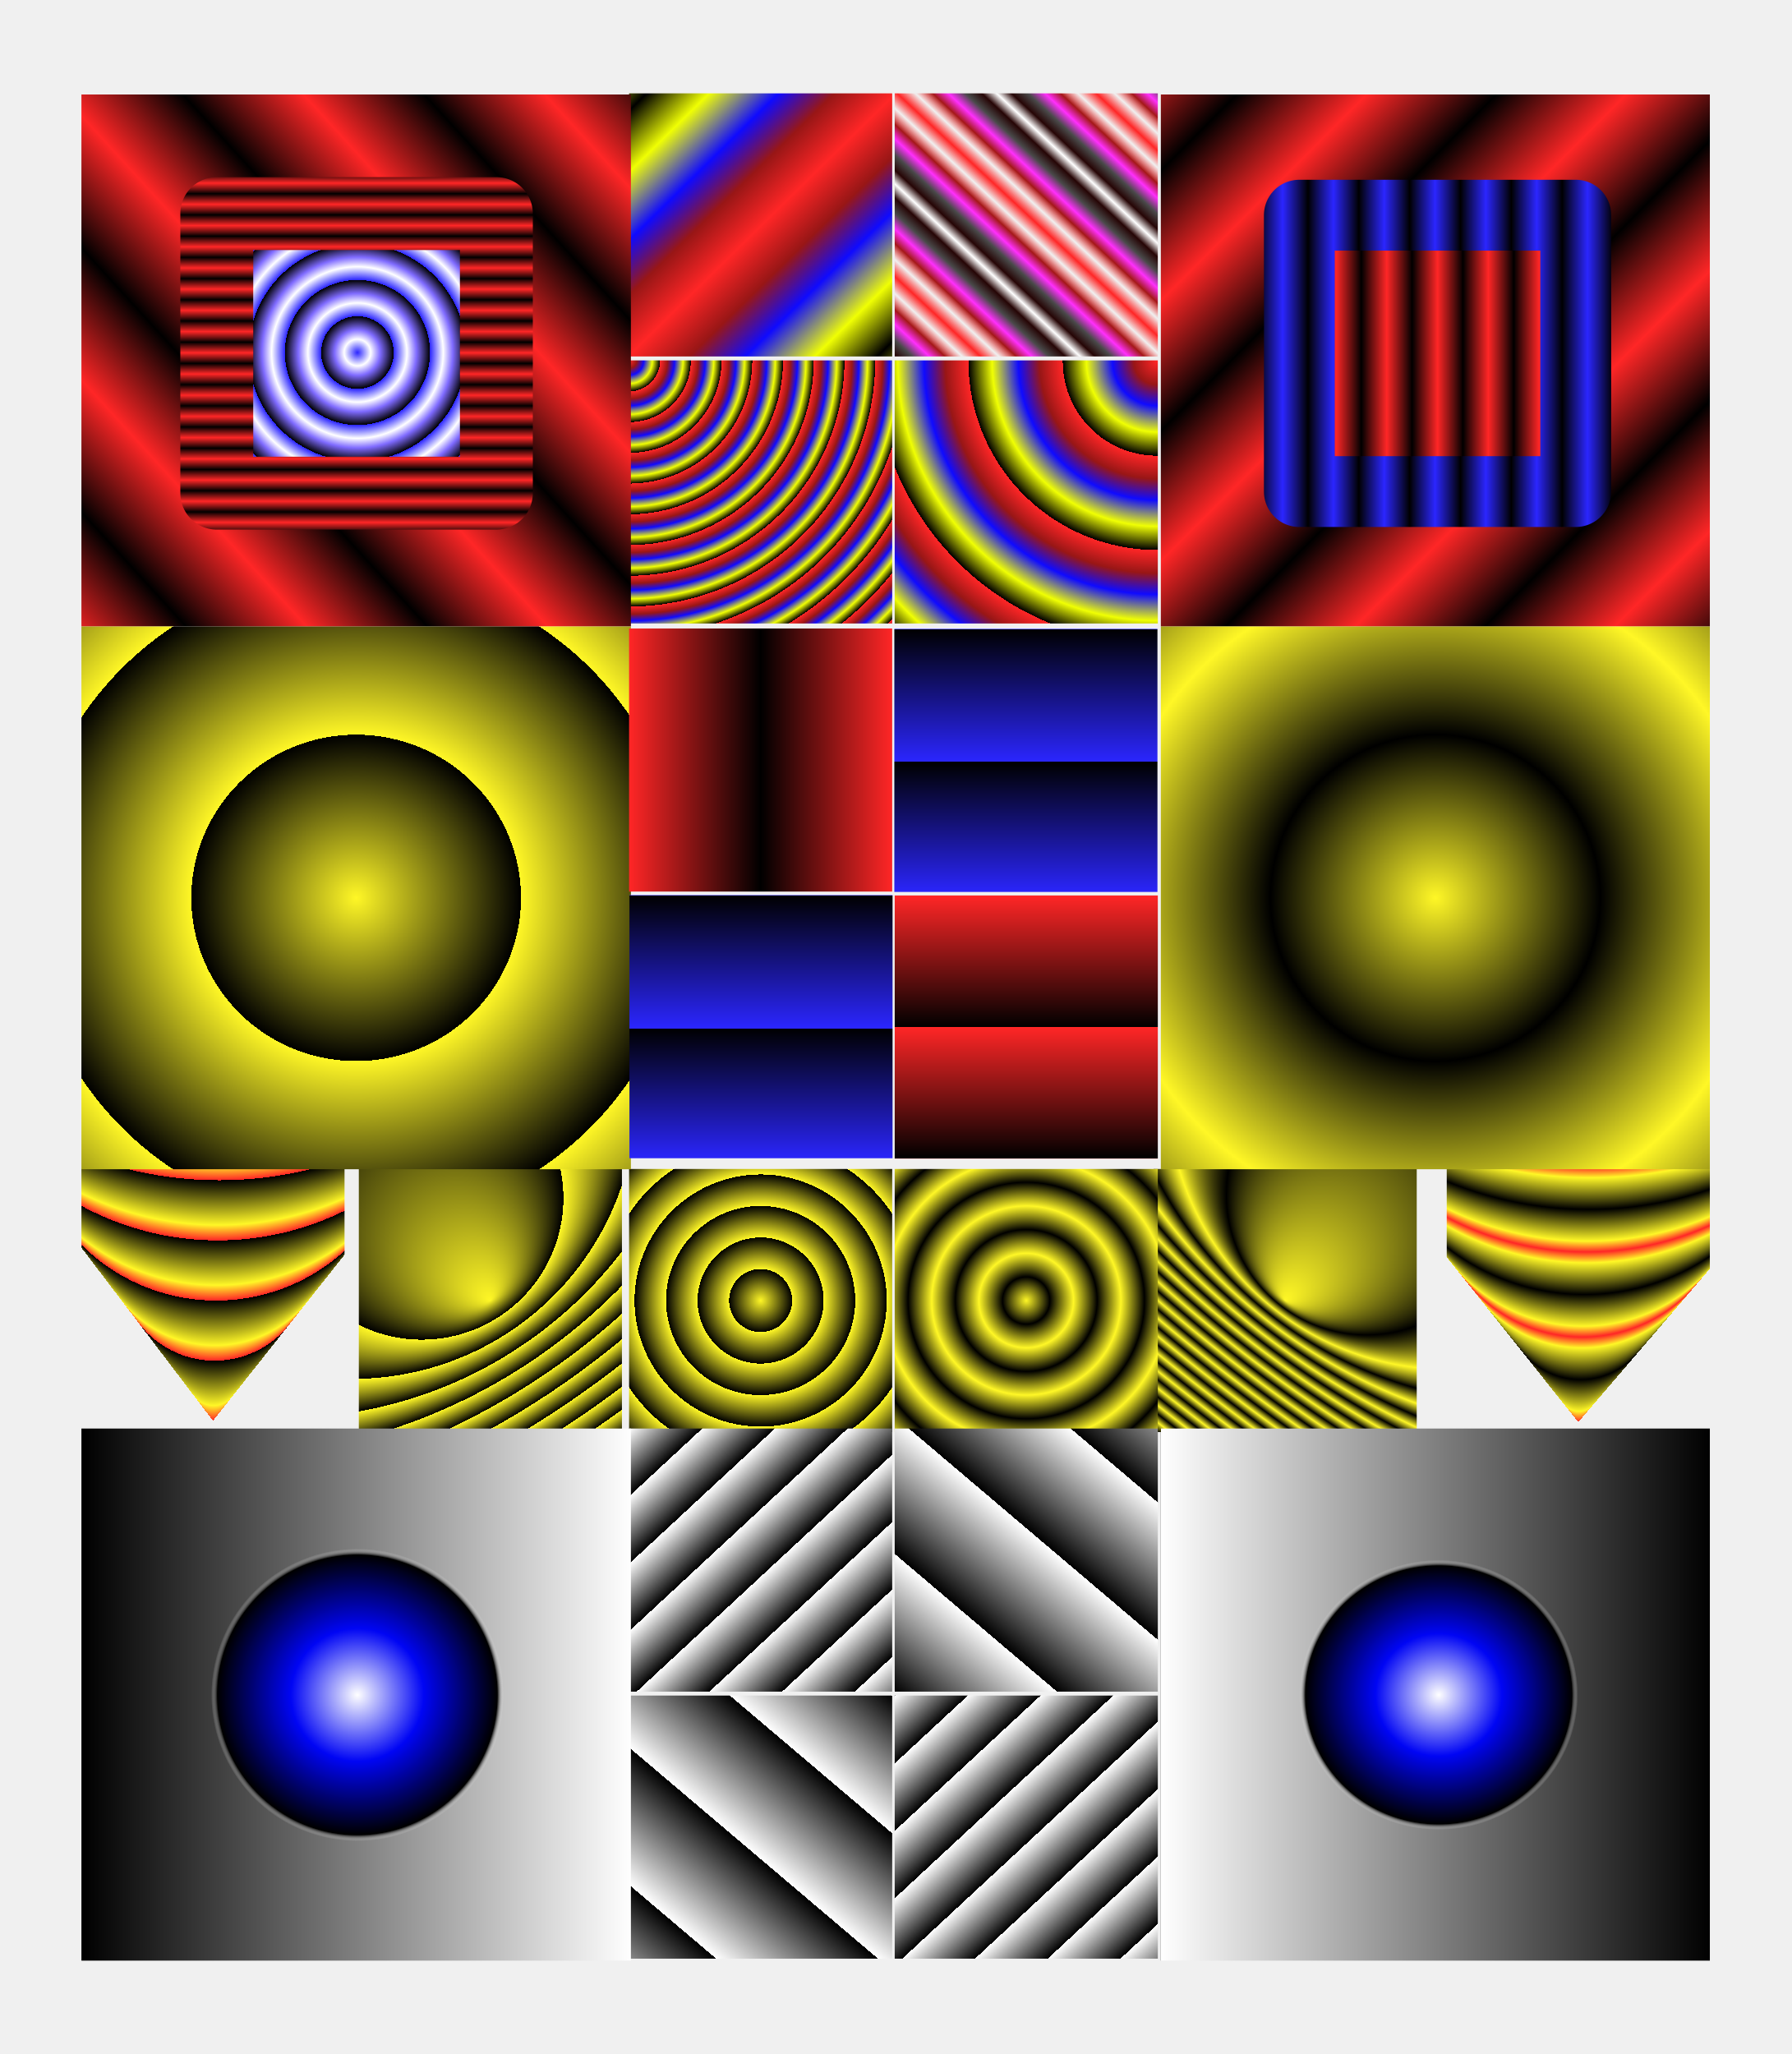
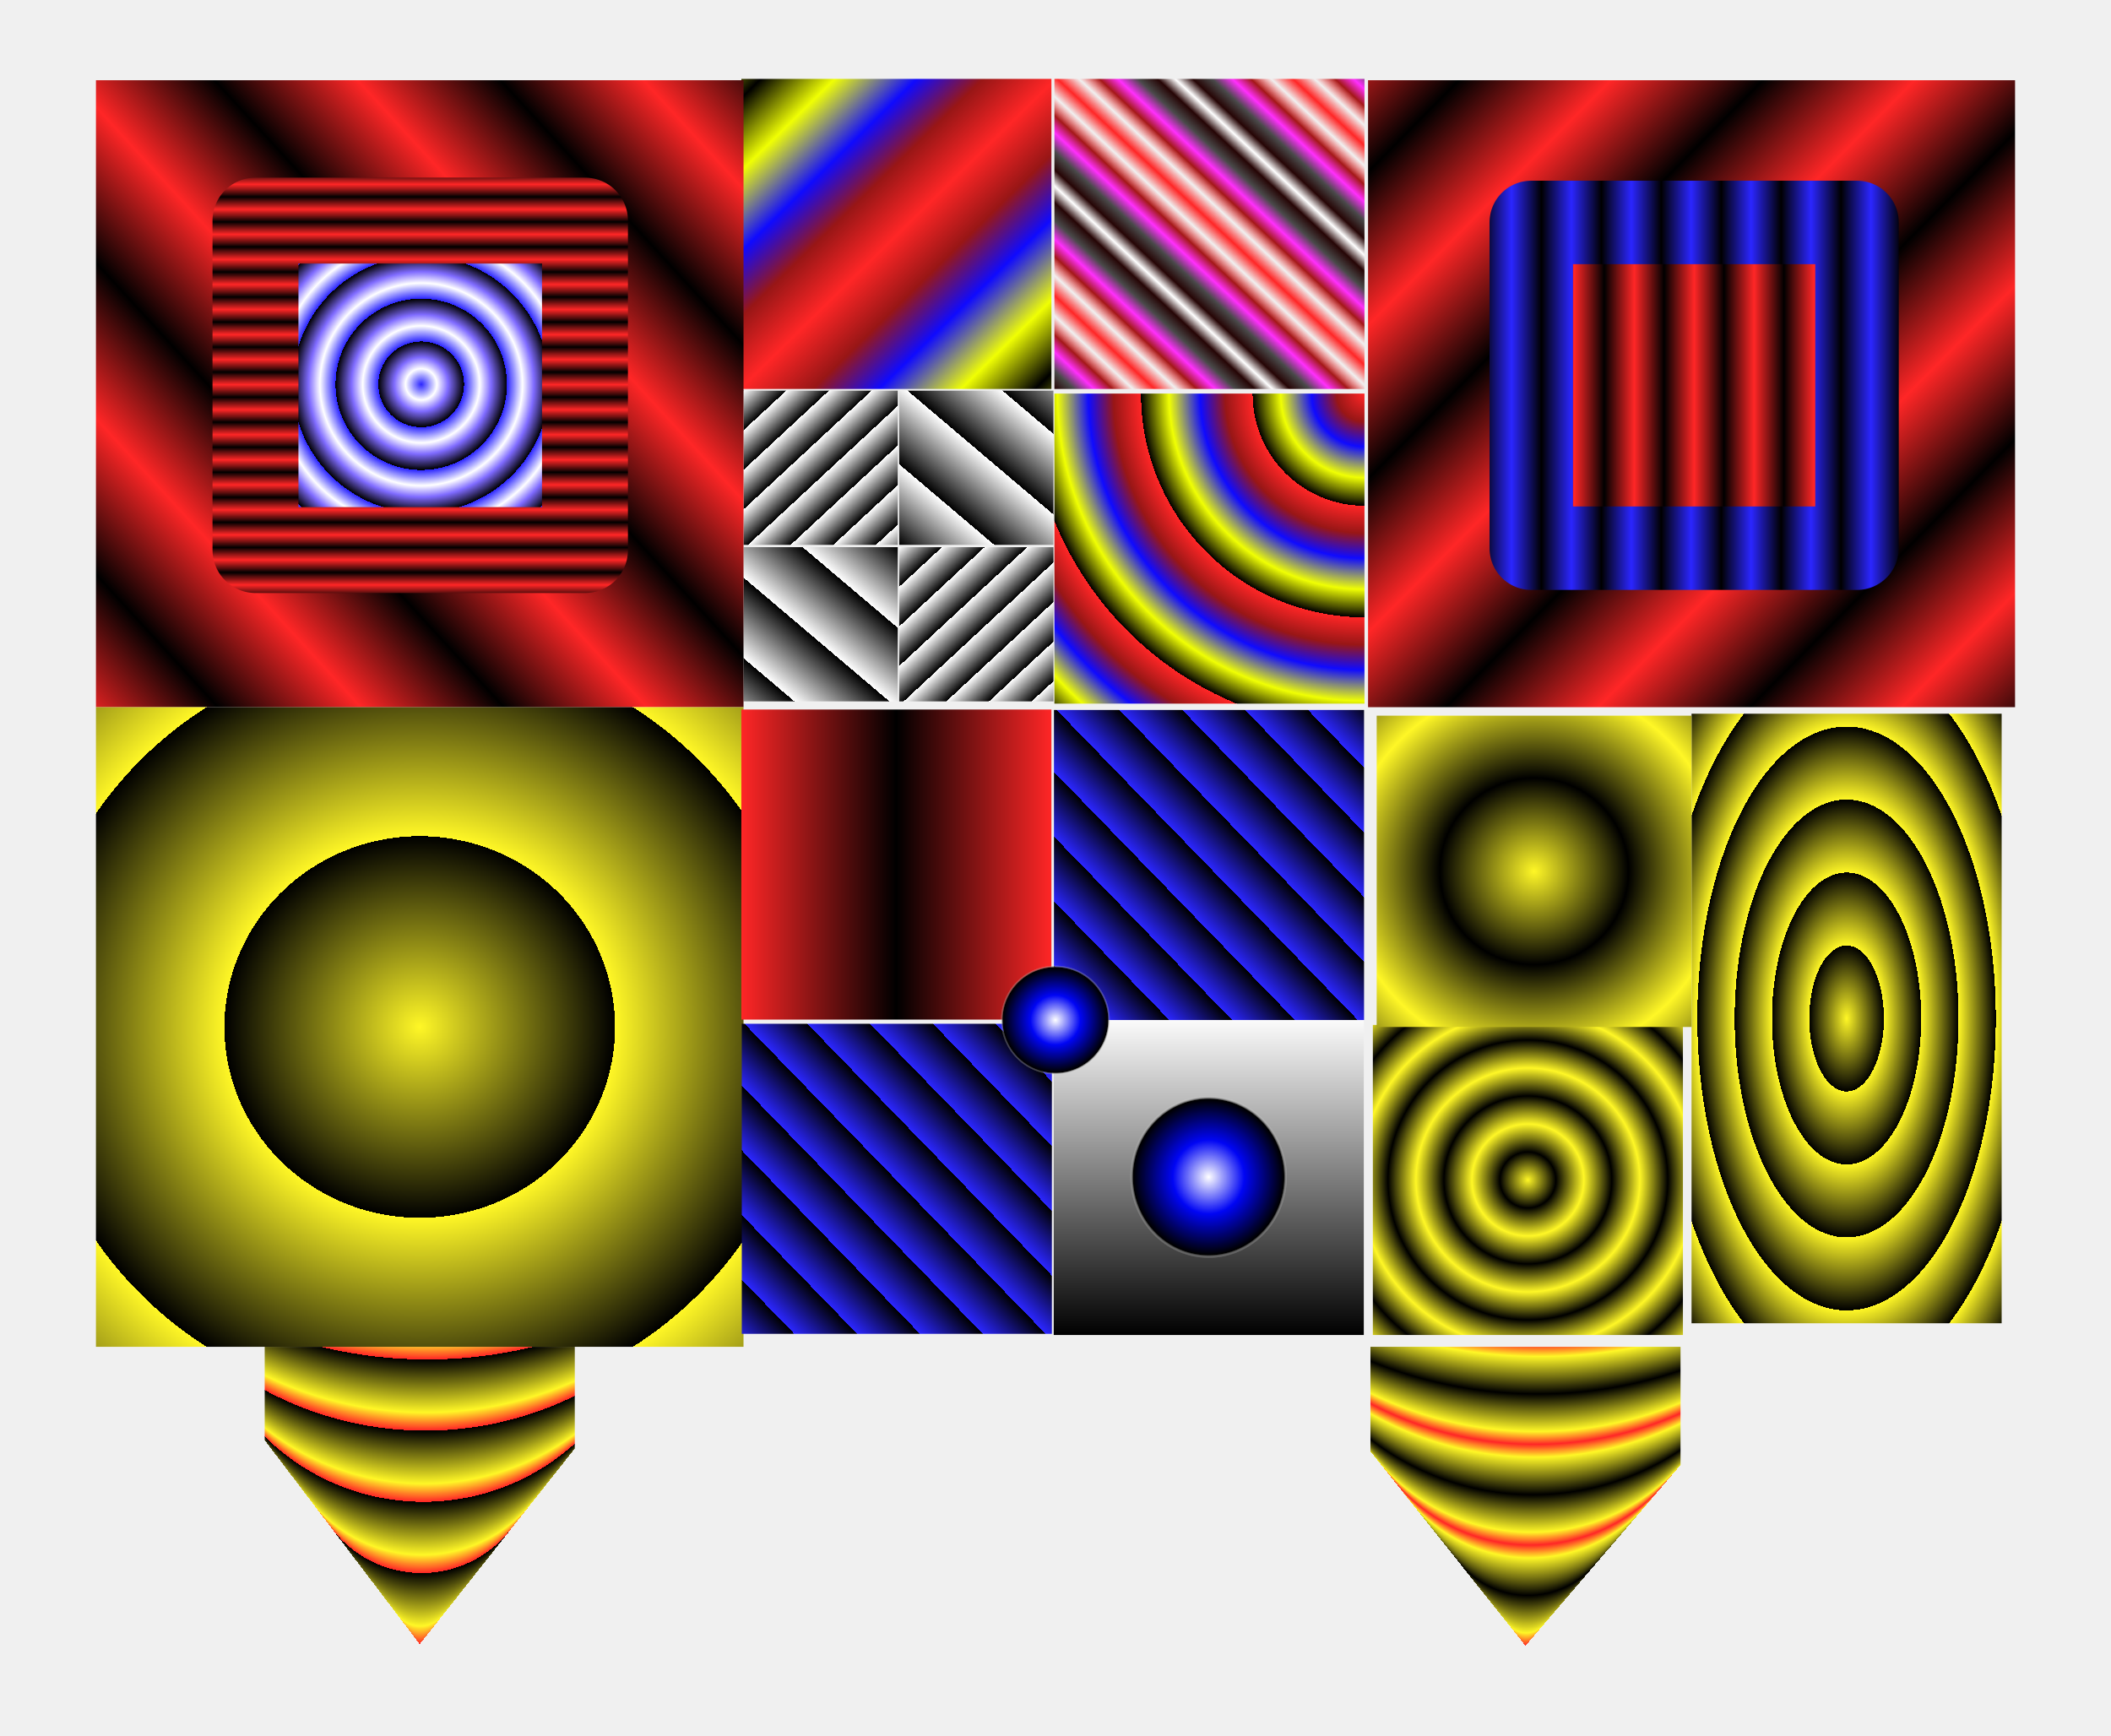
- <svg xmlns="http://www.w3.org/2000/svg" width="100%" height="100%" version="1.1" style="stroke-linecap: round; stroke-linejoin: round;" viewBox="140.805 689.24 859.916 986.09">
-   <defs id="SvgjsDefs2633">
+ <svg xmlns="http://www.w3.org/2000/svg" width="100%" height="100%" version="1.1" style="stroke-linecap: round; stroke-linejoin: round; stroke-miterlimit: 20; " viewBox="140.805 701.921 859.916 707.097">
+   <defs id="SvgjsDefs18687">
    <radialGradient id="SvgjsRadialGradient3561" fx="0.504" fy="0.501" cx="0.504" cy="0.501" r="0.486">
      <stop id="SvgjsStop3562" stop-opacity="1" stop-color="#ffffff" offset="0" />
      <stop id="SvgjsStop3563" stop-opacity="1" stop-color="#0005f4" offset="0.455" />
      <stop id="SvgjsStop3564" stop-opacity="1" stop-color="#000000" offset="0.957" />
      <stop id="SvgjsStop3565" stop-opacity="0" stop-color="#ffffff" offset="1" />
    </radialGradient>
    <linearGradient id="SvgjsLinearGradient1633" spreadMethod="reflect" x1="0.438" y1="0.535" x2="0.561" y2="0.426">
      <stop id="SvgjsStop1634" stop-opacity="1" stop-color="#ff2626" offset="0" />
      <stop id="SvgjsStop1635" stop-opacity="1" stop-color="#000000" offset="1" />
    </linearGradient>
    <linearGradient id="SvgjsLinearGradient1636" spreadMethod="reflect" x1="0.508" y1="0.497" x2="0.974" y2="0.971">
      <stop id="SvgjsStop2701" stop-opacity="1" stop-color="#ff2626" offset="0" />
      <stop id="SvgjsStop2702" stop-opacity="1" stop-color="#981616" offset="0.247" />
      <stop id="SvgjsStop2703" stop-opacity="1" stop-color="#0f0aff" offset="0.471" />
      <stop id="SvgjsStop2704" stop-opacity="1" stop-color="#f0ff03" offset="0.749" />
      <stop id="SvgjsStop2705" stop-opacity="1" stop-color="#000000" offset="1" />
    </linearGradient>
    <linearGradient id="SvgjsLinearGradient1639" spreadMethod="reflect" x1="0.531" y1="0.486" x2="0.707" y2="0.297">
      <stop id="SvgjsStop5454" stop-opacity="1" stop-color="#ff2626" offset="0" />
      <stop id="SvgjsStop5455" stop-opacity="0" stop-color="#ff1e1e" offset="0.184" />
      <stop id="SvgjsStop5456" stop-opacity="1" stop-color="#a41818" offset="0.357" />
      <stop id="SvgjsStop5457" stop-opacity="1" stop-color="#ff2ffc" offset="0.514" />
      <stop id="SvgjsStop5458" stop-opacity="1" stop-color="#494949" offset="0.686" />
      <stop id="SvgjsStop5459" stop-opacity="1" stop-color="#260505" offset="0.851" />
      <stop id="SvgjsStop5460" stop-opacity="1" stop-color="#ffffff" offset="1" />
    </linearGradient>
    <linearGradient id="SvgjsLinearGradient1642" spreadMethod="reflect" x1="0.439" y1="0.423" x2="0.561" y2="0.541">
      <stop id="SvgjsStop1643" stop-opacity="1" stop-color="#ff2626" offset="0" />
      <stop id="SvgjsStop1644" stop-opacity="1" stop-color="#000000" offset="1" />
    </linearGradient>
    <radialGradient id="SvgjsRadialGradient1760" spreadMethod="repeat" r="0.3" fx="0.5" fy="0.5" cx="0.5" cy="0.5">
      <stop id="SvgjsStop1788" stop-opacity="1" stop-color="#fff726" offset="0" />
      <stop id="SvgjsStop1789" stop-opacity="1" stop-color="#000000" offset="1" />
    </radialGradient>
    <radialGradient id="SvgjsRadialGradient1763" spreadMethod="repeat" r="0.539" fx="0.5" fy="0.5" cx="0.239" cy="0.11">
      <stop id="SvgjsStop1790" stop-opacity="1" stop-color="#fff726" offset="0" />
      <stop id="SvgjsStop1791" stop-opacity="1" stop-color="#000000" offset="1" />
    </radialGradient>
    <radialGradient id="SvgjsRadialGradient1766" spreadMethod="repeat" r="0.12" fx="0.5" fy="0.5" cx="0.5" cy="0.5">
      <stop id="SvgjsStop1792" stop-opacity="1" stop-color="#fff726" offset="0" />
      <stop id="SvgjsStop1793" stop-opacity="1" stop-color="#000000" offset="1" />
    </radialGradient>
    <radialGradient id="SvgjsRadialGradient1769" spreadMethod="reflect" r="0.09" fx="0.5" fy="0.5" cx="0.5" cy="0.5">
      <stop id="SvgjsStop1794" stop-opacity="1" stop-color="#fff726" offset="0" />
      <stop id="SvgjsStop1795" stop-opacity="1" stop-color="#000000" offset="1" />
    </radialGradient>
    <radialGradient id="SvgjsRadialGradient1772" spreadMethod="reflect" r="0.3" fx="0.5" fy="0.5" cx="0.5" cy="0.5">
      <stop id="SvgjsStop1796" stop-opacity="1" stop-color="#fff726" offset="0" />
      <stop id="SvgjsStop1797" stop-opacity="1" stop-color="#000000" offset="1" />
    </radialGradient>
    <radialGradient id="SvgjsRadialGradient1775" spreadMethod="reflect" r="0.534" fx="0.5" fy="0.5" cx="0.81" cy="0.097">
      <stop id="SvgjsStop1798" stop-opacity="1" stop-color="#fff726" offset="0" />
      <stop id="SvgjsStop1799" stop-opacity="1" stop-color="#000000" offset="1" />
    </radialGradient>
    <linearGradient id="SvgjsLinearGradient1933" spreadMethod="repeat" x1="2.1140976061952002e-7" y1="4.530215723436491e-7" x2="0.304" y2="0.258">
      <stop id="SvgjsStop14944" stop-opacity="1" stop-color="#000000" offset="0" />
      <stop id="SvgjsStop14945" stop-opacity="1" stop-color="#ffffff" offset="1" />
    </linearGradient>
-     <linearGradient id="SvgjsLinearGradient1936" spreadMethod="repeat" x1="2.8923123840833503e-8" y1="2.389304707551493e-7" x2="1.002" y2="2.389304707551493e-7">
-       <stop id="SvgjsStop4320" stop-opacity="1" stop-color="#000000" offset="0" />
-       <stop id="SvgjsStop4321" stop-opacity="1" stop-color="#ffffff" offset="1" />
-     </linearGradient>
    <linearGradient id="SvgjsLinearGradient1945" spreadMethod="repeat" x1="0" y1="-2.389304707551493e-7" x2="1.003" y2="-2.389304707551493e-7">
      <stop id="SvgjsStop3812" stop-opacity="1" stop-color="#ffffff" offset="0" />
      <stop id="SvgjsStop3813" stop-opacity="1" stop-color="#000000" offset="1" />
    </linearGradient>
    <linearGradient id="SvgjsLinearGradient1948" spreadMethod="repeat" x1="-3.0201394374217145e-8" y1="4.530215723436491e-7" x2="0.128" y2="0.138">
      <stop id="SvgjsStop3810" stop-opacity="1" stop-color="#ffffff" offset="0" />
      <stop id="SvgjsStop3811" stop-opacity="1" stop-color="#000000" offset="1" />
    </linearGradient>
    <radialGradient id="SvgjsRadialGradient2074" spreadMethod="repeat" fx="0.5" fy="0.958" cx="0.506" cy="0.366" r="0.363">
      <stop id="SvgjsStop3582" stop-opacity="1" stop-color="#ff2626" offset="0" />
      <stop id="SvgjsStop3583" stop-opacity="1" stop-color="#fff726" offset="0.255" />
      <stop id="SvgjsStop3584" stop-opacity="1" stop-color="#000000" offset="1" />
    </radialGradient>
    <radialGradient id="SvgjsRadialGradient2077" spreadMethod="reflect" fx="0.5" fy="0.963" cx="0.508" cy="0.516" r="0.285">
      <stop id="SvgjsStop3585" stop-opacity="1" stop-color="#ff2626" offset="0" />
      <stop id="SvgjsStop3586" stop-opacity="1" stop-color="#fff726" offset="0.255" />
      <stop id="SvgjsStop3587" stop-opacity="1" stop-color="#000000" offset="1" />
    </radialGradient>
-     <linearGradient id="SvgjsLinearGradient2231" spreadMethod="repeat" x1="0.5" y1="0.506" x2="0.5" y2="6.040280699092423e-8">
+     <linearGradient id="SvgjsLinearGradient2231" spreadMethod="repeat" x1="0.5" y1="0.506" x2="0.604" y2="0.405">
      <stop id="SvgjsStop3695" stop-opacity="1" stop-color="#2b26ff" offset="0" />
      <stop id="SvgjsStop3696" stop-opacity="1" stop-color="#000000" offset="1" />
    </linearGradient>
    <linearGradient id="SvgjsLinearGradient4002" spreadMethod="reflect" x1="0" y1="0" x2="0.5" y2="0">
      <stop id="SvgjsStop4512" stop-opacity="1" stop-color="#ff2626" offset="0" />
      <stop id="SvgjsStop4513" stop-opacity="1" stop-color="#000000" offset="1" />
    </linearGradient>
    <radialGradient id="SvgjsRadialGradient3600" spreadMethod="repeat" r="0.13" fx="0.503" fy="0.497" cx="0.503" cy="0.497">
      <stop id="SvgjsStop7726" stop-opacity="1" stop-color="#2b26ff" offset="0" />
      <stop id="SvgjsStop7727" stop-opacity="1" stop-color="#ffffff" offset="0.365" />
      <stop id="SvgjsStop7728" stop-opacity="1" stop-color="#7f6bff" offset="0.631" />
      <stop id="SvgjsStop7729" stop-opacity="1" stop-color="#000000" offset="1" />
    </radialGradient>
    <linearGradient id="SvgjsLinearGradient3611" spreadMethod="reflect" x1="0.998" y1="0.574" x2="0.998" y2="0.536">
      <stop id="SvgjsStop3721" stop-opacity="1" stop-color="#ff2626" offset="0" />
      <stop id="SvgjsStop3722" stop-opacity="1" stop-color="#000000" offset="1" />
    </linearGradient>
    <linearGradient id="SvgjsLinearGradient27430" spreadMethod="reflect" x1="0.5" y1="0.393" x2="0.592" y2="0.393">
      <stop id="SvgjsStop27431" stop-opacity="1" stop-color="#ff2626" offset="0" />
      <stop id="SvgjsStop27432" stop-opacity="1" stop-color="#000000" offset="1" />
    </linearGradient>
    <linearGradient id="SvgjsLinearGradient27437" spreadMethod="reflect" x1="0.491" y1="-0.027" x2="0.583" y2="-0.027">
      <stop id="SvgjsStop27438" stop-opacity="1" stop-color="#2b26ff" offset="0" />
      <stop id="SvgjsStop27439" stop-opacity="1" stop-color="#000000" offset="1" />
    </linearGradient>
-     <radialGradient id="SvgjsRadialGradient1903" spreadMethod="repeat" r="0.117" fx="9.060418312265144e-8" fy="-3.0201438156243275e-8" cx="9.060418312265144e-8" cy="-3.0201438156243275e-8">
-       <stop id="SvgjsStop1904" stop-opacity="1" stop-color="#ff2626" offset="0" />
-       <stop id="SvgjsStop1905" stop-opacity="1" stop-color="#981616" offset="0.247" />
-       <stop id="SvgjsStop1906" stop-opacity="1" stop-color="#0f0aff" offset="0.471" />
-       <stop id="SvgjsStop1907" stop-opacity="1" stop-color="#f0ff03" offset="0.749" />
-       <stop id="SvgjsStop1908" stop-opacity="1" stop-color="#000000" offset="1" />
-     </radialGradient>
    <radialGradient id="SvgjsRadialGradient2144" spreadMethod="repeat" r="0.359" fx="0.998" fy="0.003" cx="0.998" cy="0.003">
      <stop id="SvgjsStop2197" stop-opacity="1" stop-color="#ff2626" offset="0" />
      <stop id="SvgjsStop2198" stop-opacity="1" stop-color="#981616" offset="0.247" />
      <stop id="SvgjsStop2199" stop-opacity="1" stop-color="#0f0aff" offset="0.471" />
      <stop id="SvgjsStop2200" stop-opacity="1" stop-color="#f0ff03" offset="0.749" />
      <stop id="SvgjsStop2201" stop-opacity="1" stop-color="#000000" offset="1" />
    </radialGradient>
-     <linearGradient id="SvgjsLinearGradient4125" spreadMethod="repeat" x1="0" y1="0" x2="0.5" y2="0">
-       <stop id="SvgjsStop4401" stop-opacity="1" stop-color="#ff2626" offset="0" />
-       <stop id="SvgjsStop4402" stop-opacity="1" stop-color="#000000" offset="1" />
-     </linearGradient>
  </defs>
-   <g id="G-b9-d845f5">
-     <g id="G-bd-556d4a">
-       <rect id="R-42-bd7418" width="126.309" height="126.308" style="stroke: rgb(0, 0, 0); stroke-opacity: 1; fill: url(&quot;#SvgjsRadialGradient2144&quot;); fill-opacity: 1; stroke-width: 0;" data-fill="#ffffff" data-fill-opacity="1" transform="matrix(1,0,0,1,570.3156,862.255)" />
-       <rect id="R-58-716c84" width="126.309" height="126.308" style="stroke: rgb(0, 0, 0); stroke-opacity: 1; fill: url(&quot;#SvgjsLinearGradient1639&quot;); fill-opacity: 1; stroke-width: 0;" data-fill="#ffffff" data-fill-opacity="1" transform="matrix(1,0,0,1,570.3156,734.062)" />
-       <rect id="R-b9-494d30" width="126.309" height="126.308" style="stroke: rgb(0, 0, 0); stroke-opacity: 1; fill: url(&quot;#SvgjsLinearGradient1636&quot;); fill-opacity: 1; stroke-width: 0;" data-fill="#ffffff" data-fill-opacity="1" transform="matrix(1,0,0,1,442.7979,734.062)" />
-       <rect id="R-f3-112aec" width="126.309" height="126.308" style="stroke: rgb(0, 0, 0); stroke-opacity: 1; fill: url(&quot;#SvgjsRadialGradient1903&quot;); fill-opacity: 1; stroke-width: 0;" data-fill="#ffffff" data-fill-opacity="1" transform="matrix(1,0,0,1,442.7979,862.255)" />
-     </g>
-     <g id="G-ad-dd2513">
-       <rect id="R-20-02823d" width="126.309" height="126.308" style="stroke: rgb(0, 0, 0); stroke-opacity: 1; fill: url(&quot;#SvgjsRadialGradient1766&quot;); fill-opacity: 1; stroke-width: 0;" data-fill="#ffffff" data-fill-opacity="1" transform="matrix(1,0,0,1,442.7979,1250.441)" />
-       <rect id="R-78-4c8e4b" width="126.309" height="126.308" style="stroke: rgb(0, 0, 0); stroke-opacity: 1; fill: url(&quot;#SvgjsRadialGradient1763&quot;); fill-opacity: 1; stroke-width: 0;" data-fill="#ffffff" data-fill-opacity="1" transform="matrix(1,0,0,1,313.0625,1250.441)" />
-       <rect id="R-2f-c32983" width="126.309" height="126.308" style="stroke: rgb(0, 0, 0); stroke-opacity: 1; fill: url(&quot;#SvgjsRadialGradient2074&quot;); fill-opacity: 1; stroke-width: 0;" data-fill="#ffffff" data-fill-opacity="1" transform="matrix(1,0,0,1,179.8926,1250.441)" />
-       <rect id="R-70-93e675" width="126.309" height="126.308" style="stroke: rgb(0, 0, 0); stroke-opacity: 1; fill: url(&quot;#SvgjsRadialGradient1775&quot;); fill-opacity: 1; stroke-width: 0;" data-fill="#ffffff" data-fill-opacity="1" transform="matrix(1,0,0,1,694.61,1250.441)" />
-       <rect id="R-f4-c5473e" width="126.309" height="126.308" style="stroke: rgb(0, 0, 0); stroke-opacity: 1; fill: url(&quot;#SvgjsRadialGradient1769&quot;); fill-opacity: 1; stroke-width: 0;" data-fill="#ffffff" data-fill-opacity="1" transform="matrix(1,0,0,1,570.3156,1250.441)" />
-       <rect id="R-0f-ad4030" width="126.309" height="126.308" style="stroke: rgb(0, 0, 0); stroke-opacity: 1; fill: url(&quot;#SvgjsRadialGradient2077&quot;); fill-opacity: 1; stroke-width: 0;" data-fill="#ffffff" data-fill-opacity="1" transform="matrix(1,0,0,1,835.3261,1250.441)" />
-     </g>
-     <g id="G-c9-07d092">
-       <rect id="R-83-8ebd25" width="126.309" height="126.308" style="stroke: rgb(0, 0, 0); stroke-opacity: 1; fill: url(&quot;#SvgjsLinearGradient1948&quot;); fill-opacity: 1; stroke-width: 0;" data-fill="#ffffff" data-fill-opacity="1" transform="matrix(1,-5.841681305351898e-16,5.841681305351898e-16,1,442.7979,1375.056)" />
-       <rect id="R-6b-388ea8" width="126.309" height="126.308" style="stroke: rgb(0, 0, 0); stroke-opacity: 1; fill: url(&quot;#SvgjsLinearGradient1948&quot;); fill-opacity: 1; stroke-width: 0;" data-fill="#ffffff" data-fill-opacity="1" transform="matrix(1,0,0,1,570.3156,1503.249)" />
-       <rect id="R-e9-79fcfc" width="126.309" height="126.308" style="stroke: rgb(0, 0, 0); stroke-opacity: 1; fill: url(&quot;#SvgjsLinearGradient1933&quot;); fill-opacity: 1; stroke-width: 0;" data-fill="#ffffff" data-fill-opacity="1" transform="matrix(5.551115123125783e-17,-1,1,5.551115123125783e-17,570.3158,1501.365)" />
-       <rect id="R-10-f44f5f" width="126.309" height="126.308" style="stroke: rgb(0, 0, 0); stroke-opacity: 1; fill: url(&quot;#SvgjsLinearGradient1933&quot;); fill-opacity: 1; stroke-width: 0;" data-fill="#ffffff" data-fill-opacity="1" transform="matrix(5.551115123125783e-17,1,-1,5.551115123125783e-17,569.1063,1503.249)" />
-     </g>
-     <g id="G-f7-2d9527">
-       <polygon id="P-b3-90c458" points="-96.201,-727.46 -96.201,-472.064 167.35,-472.064 167.35,-727.46" style="stroke: rgb(0, 0, 0); stroke-opacity: 1; fill: url(&quot;#SvgjsLinearGradient1642&quot;); fill-opacity: 1; stroke-width: 0;" data-fill="#ffffff" data-fill-opacity="1" transform="matrix(1,0,0,1,794.2848,1462.066)" />
-       <rect id="R-59-43b3bd" width="132.703" height="132.703" style="stroke: url(&quot;#SvgjsLinearGradient27437&quot;); stroke-opacity: 1; fill: url(&quot;#SvgjsLinearGradient27430&quot;); fill-opacity: 1; stroke-width: 34;" data-fill="#676767" data-stroke="#00deac" transform="matrix(1,-1.1102230246251565e-16,1.1102230246251565e-16,1,764.5645,792.537)" />
-     </g>
-     <g id="G-fb-69d570">
-       <polygon id="P-c4-627f09" points="-95.085,-727.46 -95.085,-472.064 168.697,-472.064 168.697,-727.46" style="stroke: rgb(0, 0, 0); stroke-opacity: 1; fill: url(&quot;#SvgjsLinearGradient1633&quot;); fill-opacity: 1; stroke-width: 0;" data-fill="#ffffff" data-fill-opacity="1" transform="matrix(1,0,0,1,274.9778,1462.066)" />
-       <rect id="R-b6-83dd78" width="134.22" height="134.22" style="stroke: url(&quot;#SvgjsLinearGradient3611&quot;); stroke-opacity: 1; fill: url(&quot;#SvgjsRadialGradient3600&quot;); fill-opacity: 1; stroke-width: 35;" data-fill="#676767" data-stroke="#00deac" transform="matrix(1,-1.0408340855860843e-16,1.0408340855860843e-16,1,244.8747,791.7783)" />
-     </g>
-     <g id="G-eb-a9acbd">
-       <polygon id="P-d7-a06ea5" points="-96.201,-728.955 -96.201,-473.503 167.35,-473.503 167.35,-728.955" style="stroke: rgb(0, 0, 0); stroke-opacity: 1; fill: url(&quot;#SvgjsLinearGradient1945&quot;); fill-opacity: 1; stroke-width: 0;" data-fill="#ffffff" data-fill-opacity="1" transform="matrix(1,0,0,1,794.2849,2104.011)" />
-       <polygon id="P-1c-9189eb" points="-95.085,-728.005 -95.085,-594.57 42.508,-594.57 42.508,-728.005" style="stroke: rgb(0, 0, 0); stroke-opacity: 1; fill: url(&quot;#SvgjsRadialGradient3561&quot;); fill-opacity: 1; stroke-width: 0;" data-fill="#ffffff" data-fill-opacity="1" transform="matrix(1,0,0,1,857.2044,2164.069)" />
-     </g>
-     <g id="G-48-64dedd">
-       <polygon id="P-4b-4c41b4" points="-95.085,-728.955 -95.085,-473.503 168.697,-473.503 168.697,-728.955" style="stroke: rgb(0, 0, 0); stroke-opacity: 1; fill: url(&quot;#SvgjsLinearGradient1936&quot;); fill-opacity: 1; stroke-width: 0;" data-fill="#ffffff" data-fill-opacity="1" transform="matrix(1,0,0,1,274.9778,2104.011)" />
-       <rect id="R-0f-5b20b0" width="144.559" height="144.558" style="stroke: rgb(0, 0, 0); stroke-opacity: 1; fill: url(&quot;#SvgjsRadialGradient3561&quot;); fill-opacity: 1; stroke-width: 0;" data-fill="#ffffff" data-fill-opacity="1" transform="matrix(1,0,0,1,239.5042,1430.503)" />
-     </g>
-     <g id="G-54-f284b1">
-       <polygon id="P-7c-b5b718" points="-95.085,-728.964 -95.085,-468.398 168.697,-468.398 168.697,-728.964" style="stroke: rgb(0, 0, 0); stroke-opacity: 1; fill: url(&quot;#SvgjsRadialGradient1760&quot;); fill-opacity: 1; stroke-width: 0;" data-fill="#ffffff" data-fill-opacity="1" transform="matrix(1,0,0,1,274.9778,1718.966)" />
-       <polygon id="P-78-fde8c9" points="-96.201,-728.964 -96.201,-468.398 167.35,-468.398 167.35,-728.964" style="stroke: rgb(0, 0, 0); stroke-opacity: 1; fill: url(&quot;#SvgjsRadialGradient1772&quot;); fill-opacity: 1; stroke-width: 0;" data-fill="#ffffff" data-fill-opacity="1" transform="matrix(1,0,0,1,794.2848,1718.966)" />
-       <g id="G-48-e93870">
-         <rect id="R-d2-c6897e" width="126.309" height="126.308" style="stroke: rgb(0, 0, 0); stroke-opacity: 1; fill: url(&quot;#SvgjsLinearGradient4002&quot;); fill-opacity: 1; stroke-width: 0;" data-fill="#ffffff" data-fill-opacity="1" transform="matrix(1,0,0,1,442.7979,990.9611)" />
-         <rect id="R-e9-8ce6fa" width="126.309" height="126.309" style="stroke: rgb(0, 0, 0); stroke-opacity: 1; fill: url(&quot;#SvgjsLinearGradient2231&quot;); fill-opacity: 1; stroke-width: 0;" data-fill="#ffffff" data-fill-opacity="1" transform="matrix(1,-3.5344990823027445e-16,3.5344990823027445e-16,1,442.9756,1118.976)" />
-         <rect id="R-dc-49d613" width="126.309" height="126.309" style="stroke: rgb(0, 0, 0); stroke-opacity: 1; fill: url(&quot;#SvgjsLinearGradient2231&quot;); fill-opacity: 1; stroke-width: 0;" data-fill="#ffffff" data-fill-opacity="1" transform="matrix(1,-3.5344990823027445e-16,3.5344990823027445e-16,1,570.1379,991.1389)" />
-         <rect id="R-c9-37dea8" width="126.309" height="126.308" style="stroke: rgb(0, 0, 0); stroke-opacity: 1; fill: url(&quot;#SvgjsLinearGradient4125&quot;); fill-opacity: 1; stroke-width: 0;" data-fill="#ffffff" data-fill-opacity="1" transform="matrix(2.7755575615628914e-16,1,-1,2.7755575615628914e-16,696.6243,1119.154)" />
-       </g>
-     </g>
+   <rect id="R-42-bd7418" width="126.309" height="126.308" style="stroke: rgb(0, 0, 0); stroke-opacity: 1; fill: url(&quot;#SvgjsRadialGradient2144&quot;); fill-opacity: 1; stroke-width: 0;" data-fill="#ffffff" data-fill-opacity="1" transform="matrix(1,0,0,1,570.3156,862.255)" />
+   <rect id="R-58-716c84" width="126.309" height="126.308" style="stroke: rgb(0, 0, 0); stroke-opacity: 1; fill: url(&quot;#SvgjsLinearGradient1639&quot;); fill-opacity: 1; stroke-width: 0;" data-fill="#ffffff" data-fill-opacity="1" transform="matrix(1,0,0,1,570.3156,734.062)" />
+   <rect id="R-b9-494d30" width="126.309" height="126.308" style="stroke: rgb(0, 0, 0); stroke-opacity: 1; fill: url(&quot;#SvgjsLinearGradient1636&quot;); fill-opacity: 1; stroke-width: 0;" data-fill="#ffffff" data-fill-opacity="1" transform="matrix(1,0,0,1,442.7979,734.062)" />
+   <rect id="R-20-02823d" width="126.309" height="248.309" style="stroke: rgb(0, 0, 0); stroke-opacity: 1; fill: url(&quot;#SvgjsRadialGradient1766&quot;); fill-opacity: 1; stroke-width: 0;" data-fill="#ffffff" data-fill-opacity="1" transform="matrix(1,0,0,1,829.8633,992.6693)" />
+   <rect id="R-2f-c32983" width="126.309" height="126.308" style="stroke: rgb(0, 0, 0); stroke-opacity: 1; fill: url(&quot;#SvgjsRadialGradient2074&quot;); fill-opacity: 1; stroke-width: 0;" data-fill="#ffffff" data-fill-opacity="1" transform="matrix(1,0,0,1,248.6317,1250.569)" />
+   <rect id="R-f4-c5473e" width="126.309" height="126.308" style="stroke: rgb(0, 0, 0); stroke-opacity: 1; fill: url(&quot;#SvgjsRadialGradient1769&quot;); fill-opacity: 1; stroke-width: 0;" data-fill="#ffffff" data-fill-opacity="1" transform="matrix(1,0,0,1,700.0358,1119.451)" />
+   <rect id="R-0f-ad4030" width="126.309" height="126.308" style="stroke: rgb(0, 0, 0); stroke-opacity: 1; fill: url(&quot;#SvgjsRadialGradient2077&quot;); fill-opacity: 1; stroke-width: 0;" data-fill="#ffffff" data-fill-opacity="1" transform="matrix(1,0,0,1,699.0594,1250.567)" />
+   <g id="G-c9-07d092" transform="matrix(1,0,0,1,223.4449,177.1716)">
+     <rect id="R-83-8ebd25" width="62.82" height="62.82" style="stroke: rgb(0, 0, 0); stroke-opacity: 1; fill: url(&quot;#SvgjsLinearGradient1948&quot;); fill-opacity: 1; stroke-width: 0;" data-fill="#ffffff" data-fill-opacity="1" transform="matrix(1,-5.841681305351898e-16,5.841681305351898e-16,1,220.2279,683.8914)" />
+     <rect id="R-6b-388ea8" width="62.82" height="62.82" style="stroke: rgb(0, 0, 0); stroke-opacity: 1; fill: url(&quot;#SvgjsLinearGradient1948&quot;); fill-opacity: 1; stroke-width: 0;" data-fill="#ffffff" data-fill-opacity="1" transform="matrix(1,0,0,1,283.6495,747.6492)" />
+     <rect id="R-e9-79fcfc" width="62.82" height="62.82" style="stroke: rgb(0, 0, 0); stroke-opacity: 1; fill: url(&quot;#SvgjsLinearGradient1933&quot;); fill-opacity: 1; stroke-width: 0;" data-fill="#ffffff" data-fill-opacity="1" transform="matrix(5.551115123125783e-17,-1,1,5.551115123125783e-17,283.6496,746.7117)" />
+     <rect id="R-10-f44f5f" width="62.82" height="62.82" style="stroke: rgb(0, 0, 0); stroke-opacity: 1; fill: url(&quot;#SvgjsLinearGradient1933&quot;); fill-opacity: 1; stroke-width: 0;" data-fill="#ffffff" data-fill-opacity="1" transform="matrix(5.551115123125783e-17,1,-1,5.551115123125783e-17,283.0481,747.649)" />
  </g>
+   <g id="G-f7-2d9527" transform="matrix(1,0,0,1,-2.842170943040401e-14,0)">
+     <polygon id="P-b3-90c458" points="-96.201,-727.46 -96.201,-472.064 167.35,-472.064 167.35,-727.46" style="stroke: rgb(0, 0, 0); stroke-opacity: 1; fill: url(&quot;#SvgjsLinearGradient1642&quot;); fill-opacity: 1; stroke-width: 0;" data-fill="#ffffff" data-fill-opacity="1" transform="matrix(1,0,0,1,794.2848,1462.066)" />
+     <rect id="R-59-43b3bd" width="132.703" height="132.703" style="stroke: url(&quot;#SvgjsLinearGradient27437&quot;); stroke-opacity: 1; fill: url(&quot;#SvgjsLinearGradient27430&quot;); fill-opacity: 1; stroke-width: 34;" data-fill="#676767" data-stroke="#00deac" transform="matrix(1,-1.1102230246251565e-16,1.1102230246251565e-16,1,764.5645,792.537)" />
+   </g>
+   <g id="G-fb-69d570" transform="matrix(1,0,0,1,-2.842170943040401e-14,0)">
+     <polygon id="P-c4-627f09" points="-95.085,-727.46 -95.085,-472.064 168.697,-472.064 168.697,-727.46" style="stroke: rgb(0, 0, 0); stroke-opacity: 1; fill: url(&quot;#SvgjsLinearGradient1633&quot;); fill-opacity: 1; stroke-width: 0;" data-fill="#ffffff" data-fill-opacity="1" transform="matrix(1,0,0,1,274.9778,1462.066)" />
+     <rect id="R-b6-83dd78" width="134.22" height="134.22" style="stroke: url(&quot;#SvgjsLinearGradient3611&quot;); stroke-opacity: 1; fill: url(&quot;#SvgjsRadialGradient3600&quot;); fill-opacity: 1; stroke-width: 35;" data-fill="#676767" data-stroke="#00deac" transform="matrix(1,-1.0408340855860843e-16,1.0408340855860843e-16,1,244.8747,791.7783)" />
+   </g>
+   <g id="G-eb-a9acbd" transform="matrix(-7.971877437123838e-17,1,-1,-7.971877437123838e-17,1376.223,770.2915)">
+     <polygon id="P-d7-a06ea5" points="-96.201,-728.955 -96.201,-602.65 34.108,-602.65 34.108,-728.955" style="stroke: rgb(0, 0, 0); stroke-opacity: 1; fill: url(&quot;#SvgjsLinearGradient1945&quot;); fill-opacity: 1; stroke-width: 0;" data-fill="#ffffff" data-fill-opacity="1" transform="matrix(1,0,0,1,441.3581,1408.831)" />
+     <polygon id="P-1c-9189eb" points="-95.085,-728.005 -95.085,-662.03 -27.054,-662.03 -27.054,-728.005" style="stroke: rgb(0, 0, 0); stroke-opacity: 1; fill: url(&quot;#SvgjsRadialGradient3561&quot;); fill-opacity: 1; stroke-width: 0;" data-fill="#ffffff" data-fill-opacity="1" transform="matrix(1,0,0,1,471.9037,1438.045)" />
+   </g>
+   <polygon id="P-7c-b5b718" points="-95.085,-728.964 -95.085,-468.398 168.697,-468.398 168.697,-728.964" style="stroke: rgb(0, 0, 0); stroke-opacity: 1; fill: url(&quot;#SvgjsRadialGradient1760&quot;); fill-opacity: 1; stroke-width: 0;" data-fill="#ffffff" data-fill-opacity="1" transform="matrix(1,0,0,1,274.9778,1718.966)" />
+   <polygon id="P-78-fde8c9" points="-96.201,-728.964 -96.201,-602.154 32.062,-602.154 32.062,-728.964" style="stroke: rgb(0, 0, 0); stroke-opacity: 1; fill: url(&quot;#SvgjsRadialGradient1772&quot;); fill-opacity: 1; stroke-width: 0;" data-fill="#ffffff" data-fill-opacity="1" transform="matrix(1,0,0,1,797.8058,1722.434)" />
+   <rect id="R-d2-c6897e" width="126.309" height="126.308" style="stroke: rgb(0, 0, 0); stroke-opacity: 1; fill: url(&quot;#SvgjsLinearGradient4002&quot;); fill-opacity: 1; stroke-width: 0;" data-fill="#ffffff" data-fill-opacity="1" transform="matrix(1,0,0,1,442.7979,990.9611)" />
+   <rect id="R-e9-8ce6fa" width="126.309" height="126.309" style="stroke: rgb(0, 0, 0); stroke-opacity: 1; fill: url(&quot;#SvgjsLinearGradient2231&quot;); fill-opacity: 1; stroke-width: 0;" data-fill="#ffffff" data-fill-opacity="1" transform="matrix(0.9999999,-3.534499347000541e-16,3.534499347000541e-16,0.9999999,442.9756,1118.976)" />
+   <rect id="R-dc-49d613" width="126.309" height="126.309" style="stroke: rgb(0, 0, 0); stroke-opacity: 1; fill: url(&quot;#SvgjsLinearGradient2231&quot;); fill-opacity: 1; stroke-width: 0;" data-fill="#ffffff" data-fill-opacity="1" transform="matrix(0.9999999,-3.534499347000541e-16,3.534499347000541e-16,0.9999999,570.1379,991.1389)" />
+   <rect id="R-0f-5b20b0" width="45.931" height="45.931" style="stroke: rgb(0, 0, 0); stroke-opacity: 1; fill: url(&quot;#SvgjsRadialGradient3561&quot;); fill-opacity: 1; stroke-width: 0;" data-fill="#ffffff" data-fill-opacity="1" transform="matrix(-1.3877787807814457e-16,1,-1,-1.3877787807814457e-16,593.7295,1094.306)" />
</svg>
